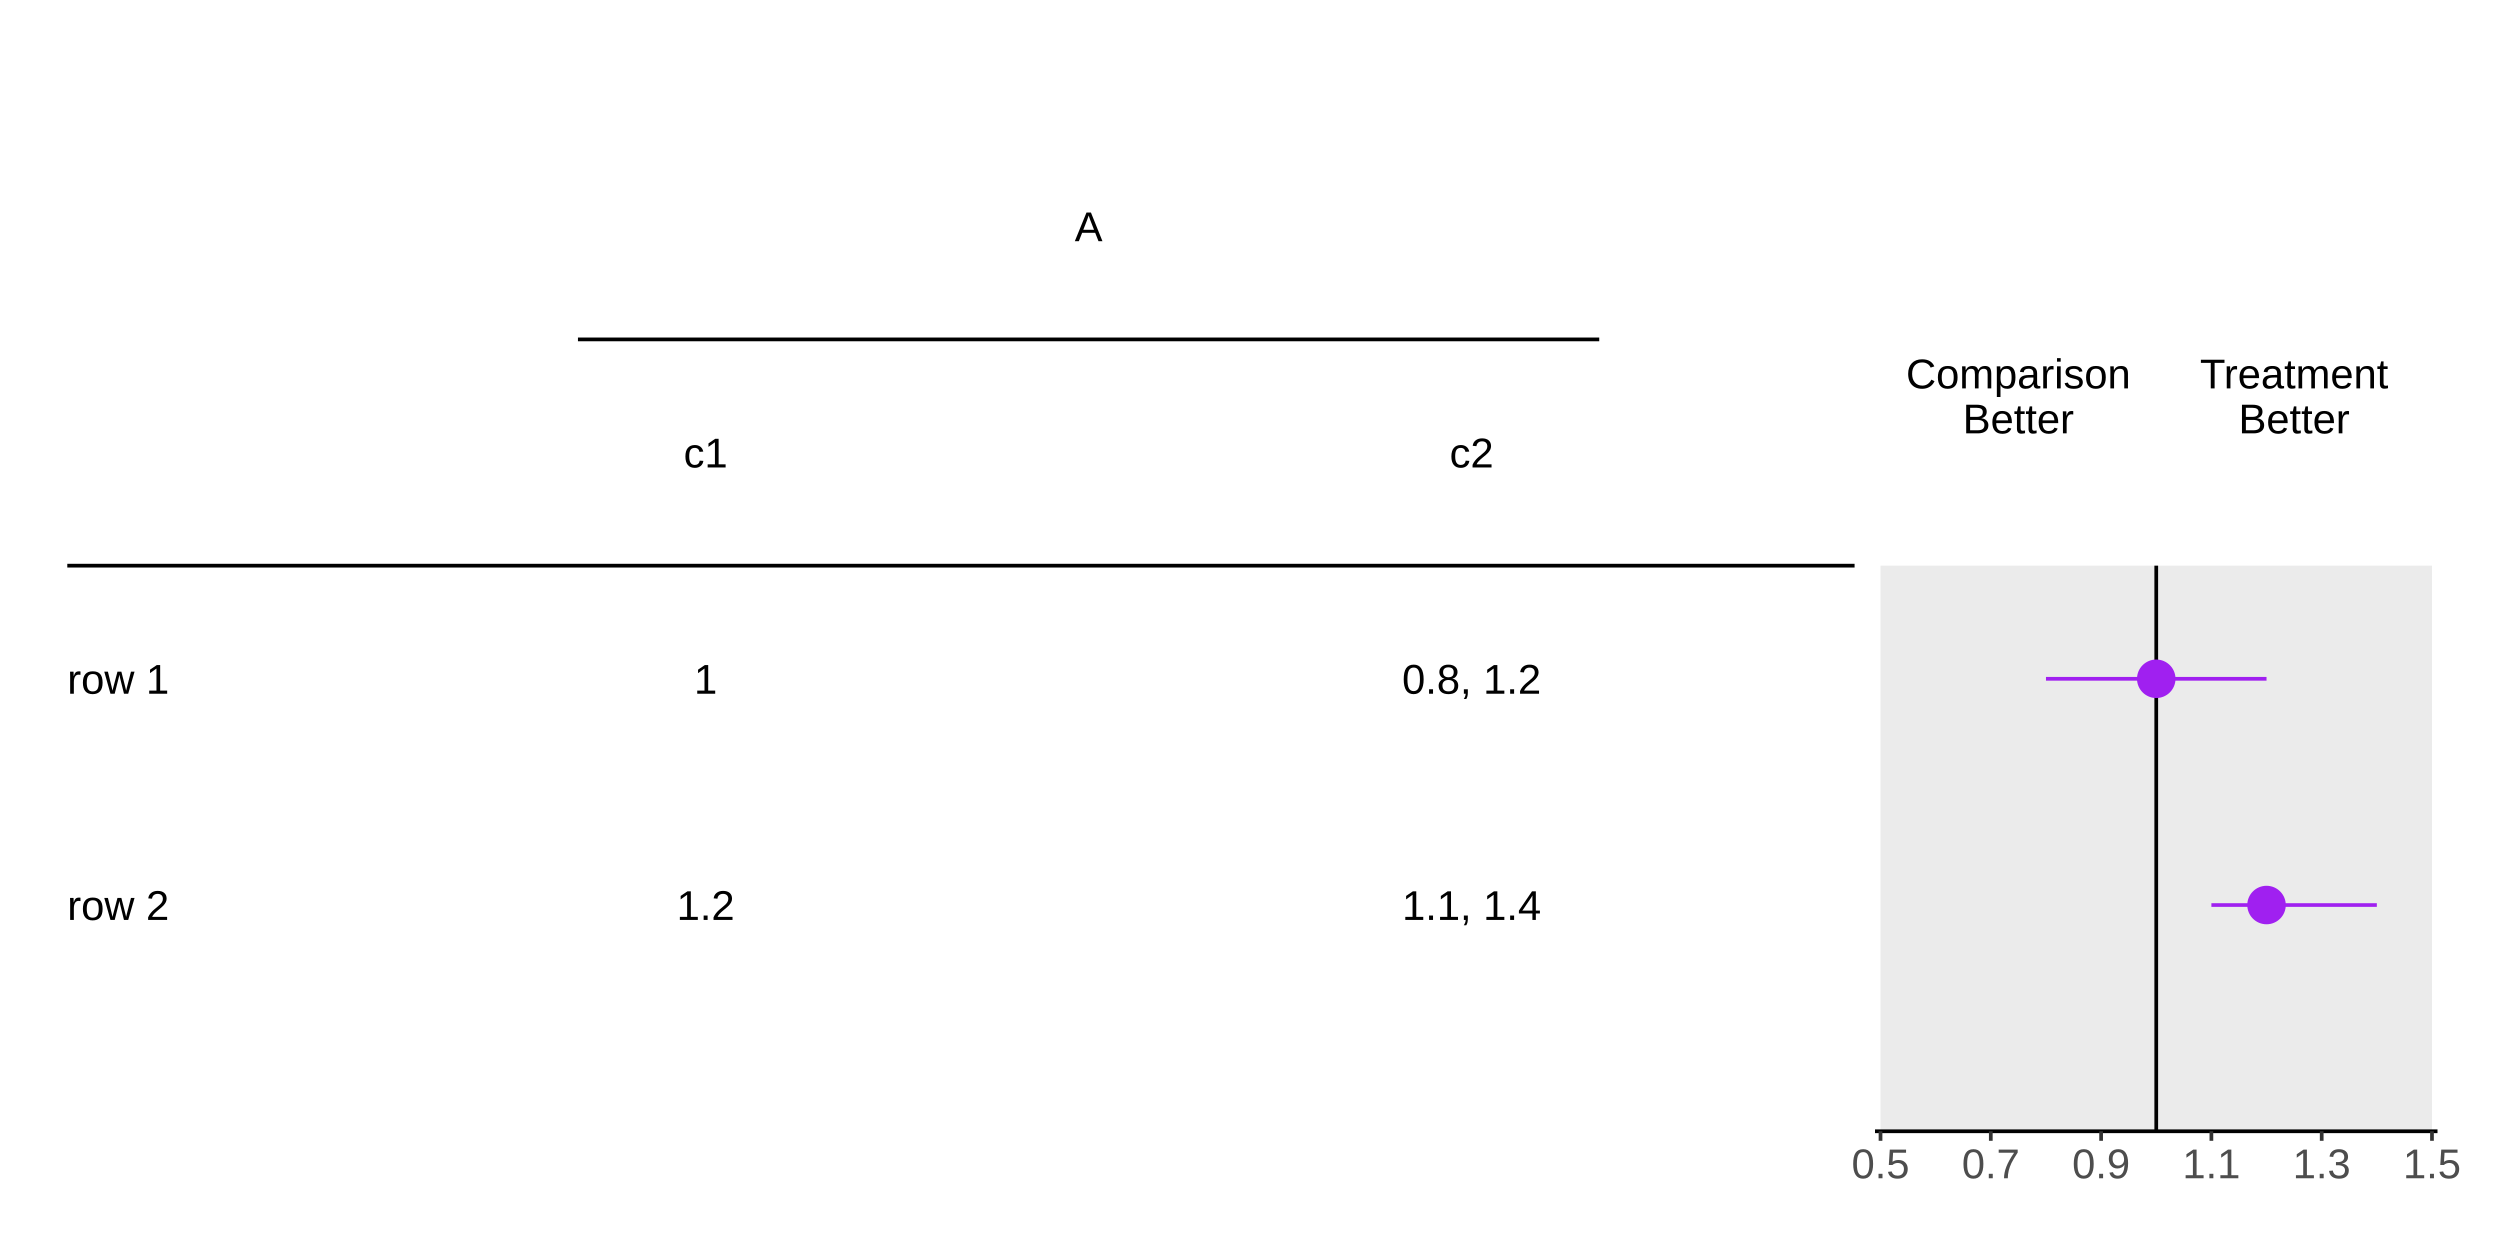
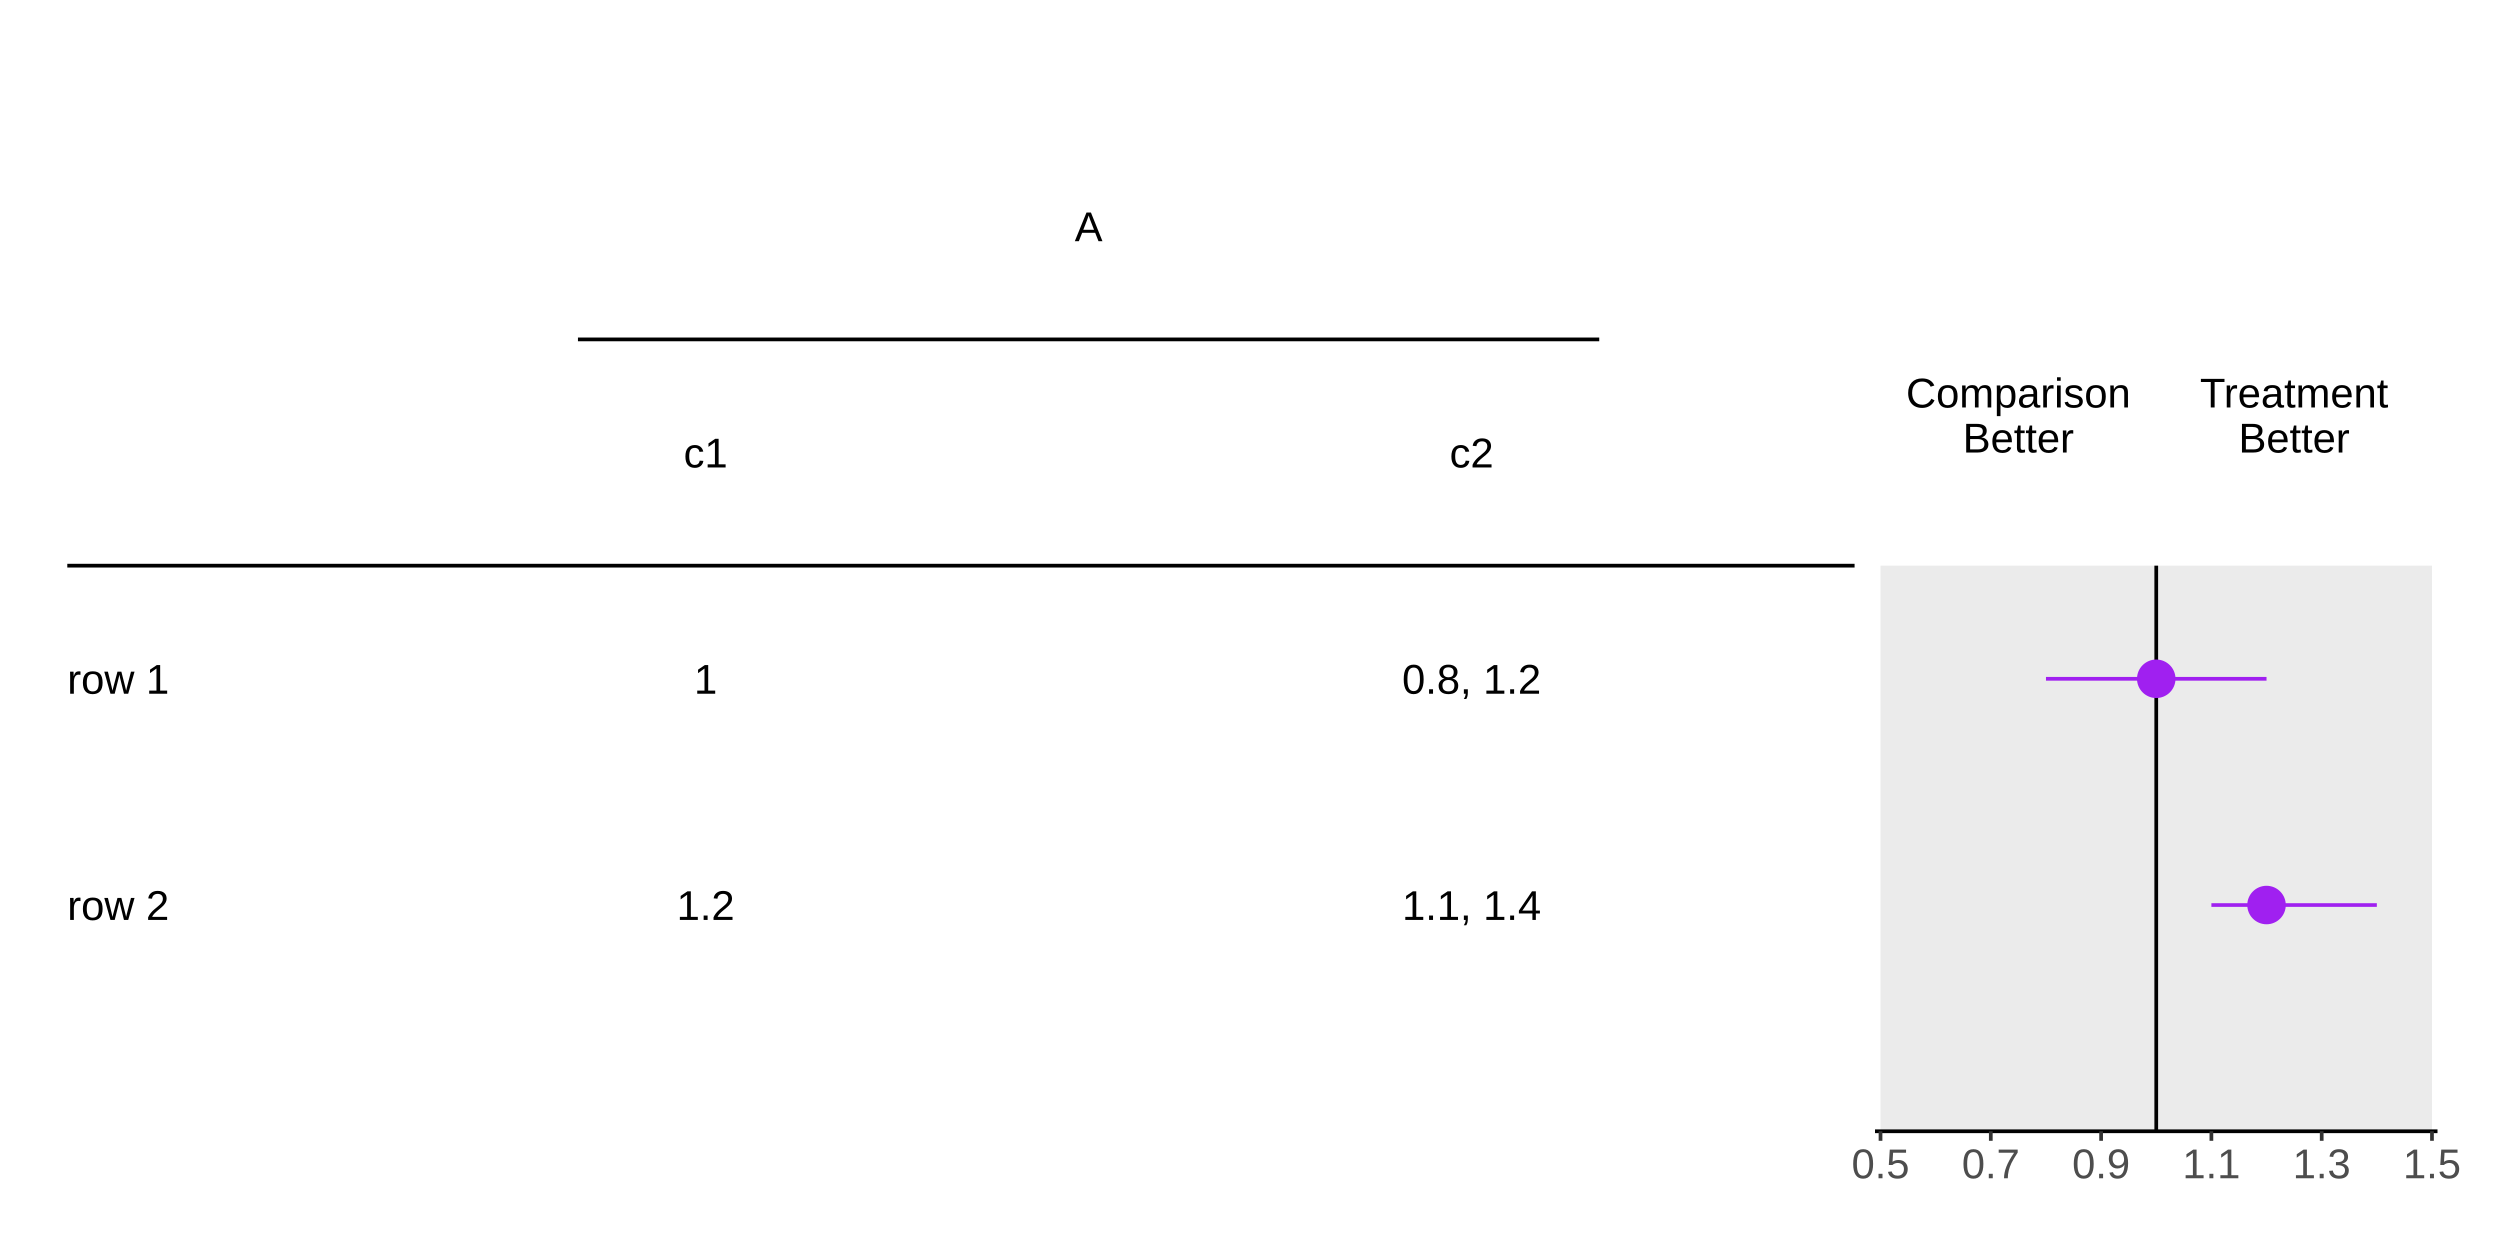
- <svg xmlns="http://www.w3.org/2000/svg" class="svglite" width="720.00pt" height="360.00pt" viewBox="0 0 720.00 360.00">
-   <defs>
-     <style type="text/css">
+ <svg xmlns="http://www.w3.org/2000/svg" width="720.00pt" height="360.00pt" viewBox="0 0 720.00 360.00">
+   <g class="svglite">
+     <defs>
+       <style type="text/css">
    .svglite line, .svglite polyline, .svglite polygon, .svglite path, .svglite rect, .svglite circle {
      fill: none;
      stroke: #000000;
      stroke-linecap: round;
      stroke-linejoin: round;
      stroke-miterlimit: 10.00;
    }
    .svglite text {
      white-space: pre;
    }
+     .svglite g.glyphgroup path {
+       fill: inherit;
+       stroke: none;
+     }
  </style>
-   </defs>
-   <rect width="100%" height="100%" style="stroke: none; fill: none;" />
-   <defs>
-     <clipPath id="cpMC4wMHw3MjAuMDB8MC4wMHwzNjAuMDA=">
-       <rect x="0.00" y="0.00" width="720.00" height="360.00" />
-     </clipPath>
-   </defs>
-   <g clip-path="url(#cpMC4wMHw3MjAuMDB8MC4wMHwzNjAuMDA=)">
+     </defs>
+     <rect width="100%" height="100%" style="stroke: none; fill: none;" />
+     <defs>
+       <clipPath id="cpMC4wMHw3MjAuMDB8MC4wMHwzNjAuMDA=">
+         <rect x="0.00" y="0.00" width="720.00" height="360.00" />
+       </clipPath>
+     </defs>
+     <g clip-path="url(#cpMC4wMHw3MjAuMDB8MC4wMHwzNjAuMDA=)">
</g>
-   <defs>
-     <clipPath id="cpMTMuNTB8NTQwLjAwfDAuMDB8MzI1Ljgx">
-       <rect x="13.50" y="0.00" width="526.50" height="325.81" />
-     </clipPath>
-   </defs>
-   <g clip-path="url(#cpMTMuNTB8NTQwLjAwfDAuMDB8MzI1Ljgx)">
-     <line x1="19.38" y1="162.91" x2="534.12" y2="162.91" style="stroke-width: 1.07; stroke-linecap: butt;" />
-     <text x="313.52" y="69.46" text-anchor="middle" style="font-size: 12.00px; font-family: &quot;Arial&quot;;" textLength="8.01px" lengthAdjust="spacingAndGlyphs">A</text>
-     <line x1="166.45" y1="97.74" x2="460.58" y2="97.74" style="stroke-width: 1.07; stroke-linecap: butt;" />
-     <text x="19.38" y="199.79" style="font-size: 12.00px; font-family: &quot;Arial&quot;;" textLength="29.35px" lengthAdjust="spacingAndGlyphs">row 1</text>
-     <text x="19.38" y="264.95" style="font-size: 12.00px; font-family: &quot;Arial&quot;;" textLength="29.35px" lengthAdjust="spacingAndGlyphs">row 2</text>
-     <text x="203.22" y="134.62" text-anchor="middle" style="font-size: 12.00px; font-family: &quot;Arial&quot;;" textLength="12.68px" lengthAdjust="spacingAndGlyphs">c1</text>
-     <text x="203.22" y="199.79" text-anchor="middle" style="font-size: 12.00px; font-family: &quot;Arial&quot;;" textLength="6.67px" lengthAdjust="spacingAndGlyphs">1</text>
-     <text x="203.22" y="264.95" text-anchor="middle" style="font-size: 12.00px; font-family: &quot;Arial&quot;;" textLength="16.68px" lengthAdjust="spacingAndGlyphs">1.2</text>
-     <text x="423.82" y="134.62" text-anchor="middle" style="font-size: 12.00px; font-family: &quot;Arial&quot;;" textLength="12.68px" lengthAdjust="spacingAndGlyphs">c2</text>
-     <text x="423.82" y="199.79" text-anchor="middle" style="font-size: 12.00px; font-family: &quot;Arial&quot;;" textLength="40.03px" lengthAdjust="spacingAndGlyphs">0.8, 1.2</text>
-     <text x="423.82" y="264.95" text-anchor="middle" style="font-size: 12.00px; font-family: &quot;Arial&quot;;" textLength="40.03px" lengthAdjust="spacingAndGlyphs">1.1, 1.4</text>
-   </g>
-   <g clip-path="url(#cpMC4wMHw3MjAuMDB8MC4wMHwzNjAuMDA=)">
+     <defs>
+       <clipPath id="cpMC4wMHw1NDAuMDB8MC4wMHwzNjAuMDA=">
+         <rect x="0.00" y="0.00" width="540.00" height="360.00" />
+       </clipPath>
+     </defs>
+     <g clip-path="url(#cpMC4wMHw1NDAuMDB8MC4wMHwzNjAuMDA=)">
+       <rect x="0.00" y="0.00" width="540.00" height="360.00" style="stroke-width: 0.00; stroke: none;" />
+     </g>
+     <g clip-path="url(#cpMC4wMHw3MjAuMDB8MC4wMHwzNjAuMDA=)">
</g>
-   <defs>
-     <clipPath id="cpNTQwLjAwfDcyMC4wMHwwLjAwfDM2MC4wMA==">
-       <rect x="540.00" y="0.00" width="180.00" height="360.00" />
-     </clipPath>
-   </defs>
-   <g clip-path="url(#cpNTQwLjAwfDcyMC4wMHwwLjAwfDM2MC4wMA==)">
-     <rect x="540.00" y="0.00" width="180.00" height="360.00" style="stroke-width: 1.07; stroke: none;" />
-   </g>
-   <g clip-path="url(#cpMC4wMHw3MjAuMDB8MC4wMHwzNjAuMDA=)">
-     <rect x="540.00" y="0.00" width="162.00" height="325.81" style="stroke-width: 1.07; stroke: none;" />
-     <rect x="541.59" y="162.91" width="158.82" height="162.91" style="stroke-width: 1.07; stroke: none; stroke-linecap: butt; stroke-linejoin: miter; fill: #EBEBEB;" />
-     <line x1="621.00" y1="325.81" x2="621.00" y2="162.91" style="stroke-width: 1.07; stroke-linecap: butt;" />
-     <text x="581.29" y="111.85" text-anchor="middle" style="font-size: 12.00px; font-family: &quot;Arial&quot;;" textLength="64.71px" lengthAdjust="spacingAndGlyphs">Comparison</text>
-     <text x="581.29" y="124.81" text-anchor="middle" style="font-size: 12.00px; font-family: &quot;Arial&quot;;" textLength="32.02px" lengthAdjust="spacingAndGlyphs">Better</text>
-     <text x="660.71" y="111.85" text-anchor="middle" style="font-size: 12.00px; font-family: &quot;Arial&quot;;" textLength="54.24px" lengthAdjust="spacingAndGlyphs">Treatment</text>
-     <text x="660.71" y="124.81" text-anchor="middle" style="font-size: 12.00px; font-family: &quot;Arial&quot;;" textLength="32.02px" lengthAdjust="spacingAndGlyphs">Better</text>
-     <circle cx="621.00" cy="195.49" r="5.19" style="stroke-width: 0.71; stroke: #A020F0; fill: #A020F0;" />
-     <circle cx="652.76" cy="260.65" r="5.19" style="stroke-width: 0.71; stroke: #A020F0; fill: #A020F0;" />
-     <line x1="589.24" y1="195.49" x2="652.76" y2="195.49" style="stroke-width: 1.07; stroke: #A020F0; stroke-linecap: butt;" />
-     <line x1="636.88" y1="260.65" x2="684.53" y2="260.65" style="stroke-width: 1.07; stroke: #A020F0; stroke-linecap: butt;" />
-     <polyline points="540.00,325.81 702.00,325.81 " style="stroke-width: 1.07; stroke-linecap: butt;" />
-     <polyline points="541.59,328.55 541.59,325.81 " style="stroke-width: 1.07; stroke: #333333; stroke-linecap: butt;" />
-     <polyline points="573.35,328.55 573.35,325.81 " style="stroke-width: 1.07; stroke: #333333; stroke-linecap: butt;" />
-     <polyline points="605.12,328.55 605.12,325.81 " style="stroke-width: 1.07; stroke: #333333; stroke-linecap: butt;" />
-     <polyline points="636.88,328.55 636.88,325.81 " style="stroke-width: 1.07; stroke: #333333; stroke-linecap: butt;" />
-     <polyline points="668.65,328.55 668.65,325.81 " style="stroke-width: 1.07; stroke: #333333; stroke-linecap: butt;" />
-     <polyline points="700.41,328.55 700.41,325.81 " style="stroke-width: 1.07; stroke: #333333; stroke-linecap: butt;" />
-     <text x="541.59" y="339.34" text-anchor="middle" style="font-size: 12.00px;fill: #4D4D4D; font-family: &quot;Arial&quot;;" textLength="16.68px" lengthAdjust="spacingAndGlyphs">0.5</text>
-     <text x="573.35" y="339.34" text-anchor="middle" style="font-size: 12.00px;fill: #4D4D4D; font-family: &quot;Arial&quot;;" textLength="16.68px" lengthAdjust="spacingAndGlyphs">0.7</text>
-     <text x="605.12" y="339.34" text-anchor="middle" style="font-size: 12.00px;fill: #4D4D4D; font-family: &quot;Arial&quot;;" textLength="16.68px" lengthAdjust="spacingAndGlyphs">0.9</text>
-     <text x="636.88" y="339.34" text-anchor="middle" style="font-size: 12.00px;fill: #4D4D4D; font-family: &quot;Arial&quot;;" textLength="16.68px" lengthAdjust="spacingAndGlyphs">1.1</text>
-     <text x="668.65" y="339.34" text-anchor="middle" style="font-size: 12.00px;fill: #4D4D4D; font-family: &quot;Arial&quot;;" textLength="16.68px" lengthAdjust="spacingAndGlyphs">1.3</text>
-     <text x="700.41" y="339.34" text-anchor="middle" style="font-size: 12.00px;fill: #4D4D4D; font-family: &quot;Arial&quot;;" textLength="16.68px" lengthAdjust="spacingAndGlyphs">1.5</text>
+     <defs>
+       <clipPath id="cpMTMuNTB8NTQwLjAwfDAuMDB8MzI1Ljgx">
+         <rect x="13.50" y="0.00" width="526.50" height="325.81" />
+       </clipPath>
+     </defs>
+     <g clip-path="url(#cpMTMuNTB8NTQwLjAwfDAuMDB8MzI1Ljgx)">
+       <line x1="19.38" y1="162.91" x2="534.12" y2="162.91" style="stroke-width: 1.07; stroke-linecap: butt;" />
+       <text x="313.52" y="69.46" text-anchor="middle" style="font-size: 12.00px; font-family: &quot;Arial&quot;;" textLength="8.00px" lengthAdjust="spacingAndGlyphs">A</text>
+       <line x1="166.45" y1="97.74" x2="460.58" y2="97.74" style="stroke-width: 1.07; stroke-linecap: butt;" />
+       <text x="19.38" y="199.79" style="font-size: 12.00px; font-family: &quot;Arial&quot;;" textLength="29.34px" lengthAdjust="spacingAndGlyphs">row 1</text>
+       <text x="19.38" y="264.95" style="font-size: 12.00px; font-family: &quot;Arial&quot;;" textLength="29.34px" lengthAdjust="spacingAndGlyphs">row 2</text>
+       <text x="203.22" y="134.62" text-anchor="middle" style="font-size: 12.00px; font-family: &quot;Arial&quot;;" textLength="12.67px" lengthAdjust="spacingAndGlyphs">c1</text>
+       <text x="203.22" y="199.79" text-anchor="middle" style="font-size: 12.00px; font-family: &quot;Arial&quot;;" textLength="6.67px" lengthAdjust="spacingAndGlyphs">1</text>
+       <text x="203.22" y="264.95" text-anchor="middle" style="font-size: 12.00px; font-family: &quot;Arial&quot;;" textLength="16.67px" lengthAdjust="spacingAndGlyphs">1.2</text>
+       <text x="423.82" y="134.62" text-anchor="middle" style="font-size: 12.00px; font-family: &quot;Arial&quot;;" textLength="12.67px" lengthAdjust="spacingAndGlyphs">c2</text>
+       <text x="423.82" y="199.79" text-anchor="middle" style="font-size: 12.00px; font-family: &quot;Arial&quot;;" textLength="40.00px" lengthAdjust="spacingAndGlyphs">0.8, 1.2</text>
+       <text x="423.82" y="264.95" text-anchor="middle" style="font-size: 12.00px; font-family: &quot;Arial&quot;;" textLength="40.00px" lengthAdjust="spacingAndGlyphs">1.1, 1.4</text>
+     </g>
+     <g clip-path="url(#cpMC4wMHw3MjAuMDB8MC4wMHwzNjAuMDA=)">
+ </g>
+     <defs>
+       <clipPath id="cpNTQwLjAwfDcyMC4wMHwwLjAwfDM2MC4wMA==">
+         <rect x="540.00" y="0.00" width="180.00" height="360.00" />
+       </clipPath>
+     </defs>
+     <g clip-path="url(#cpNTQwLjAwfDcyMC4wMHwwLjAwfDM2MC4wMA==)">
+       <rect x="540.00" y="0.00" width="180.00" height="360.00" style="stroke-width: 1.07; stroke: none;" />
+     </g>
+     <g clip-path="url(#cpMC4wMHw3MjAuMDB8MC4wMHwzNjAuMDA=)">
+       <rect x="540.00" y="0.00" width="162.00" height="325.81" style="stroke-width: 1.07; stroke: none;" />
+       <rect x="541.59" y="162.91" width="158.82" height="162.91" style="stroke-width: 1.07; stroke: none; stroke-linecap: butt; stroke-linejoin: miter; fill: #EBEBEB;" />
+       <line x1="621.00" y1="325.81" x2="621.00" y2="162.91" style="stroke-width: 1.07; stroke-linecap: butt;" />
+       <text x="581.29" y="117.36" text-anchor="middle" style="font-size: 12.00px; font-family: &quot;Arial&quot;;" textLength="64.70px" lengthAdjust="spacingAndGlyphs">Comparison</text>
+       <text x="581.29" y="130.32" text-anchor="middle" style="font-size: 12.00px; font-family: &quot;Arial&quot;;" textLength="32.00px" lengthAdjust="spacingAndGlyphs">Better</text>
+       <text x="660.71" y="117.36" text-anchor="middle" style="font-size: 12.00px; font-family: &quot;Arial&quot;;" textLength="54.23px" lengthAdjust="spacingAndGlyphs">Treatment</text>
+       <text x="660.71" y="130.32" text-anchor="middle" style="font-size: 12.00px; font-family: &quot;Arial&quot;;" textLength="32.00px" lengthAdjust="spacingAndGlyphs">Better</text>
+       <circle cx="621.00" cy="195.49" r="5.19" style="stroke-width: 0.71; stroke: #A020F0; fill: #A020F0;" />
+       <circle cx="652.76" cy="260.65" r="5.19" style="stroke-width: 0.71; stroke: #A020F0; fill: #A020F0;" />
+       <line x1="589.24" y1="195.49" x2="652.76" y2="195.49" style="stroke-width: 1.07; stroke: #A020F0; stroke-linecap: butt;" />
+       <line x1="636.88" y1="260.65" x2="684.53" y2="260.65" style="stroke-width: 1.07; stroke: #A020F0; stroke-linecap: butt;" />
+       <polyline points="540.00,325.81 702.00,325.81 " style="stroke-width: 1.07; stroke-linecap: butt;" />
+       <polyline points="541.59,328.55 541.59,325.81 " style="stroke-width: 1.07; stroke: #333333; stroke-linecap: butt;" />
+       <polyline points="573.35,328.55 573.35,325.81 " style="stroke-width: 1.07; stroke: #333333; stroke-linecap: butt;" />
+       <polyline points="605.12,328.55 605.12,325.81 " style="stroke-width: 1.07; stroke: #333333; stroke-linecap: butt;" />
+       <polyline points="636.88,328.55 636.88,325.81 " style="stroke-width: 1.07; stroke: #333333; stroke-linecap: butt;" />
+       <polyline points="668.65,328.55 668.65,325.81 " style="stroke-width: 1.07; stroke: #333333; stroke-linecap: butt;" />
+       <polyline points="700.41,328.55 700.41,325.81 " style="stroke-width: 1.07; stroke: #333333; stroke-linecap: butt;" />
+       <text x="541.59" y="339.34" text-anchor="middle" style="font-size: 12.00px;fill: #4D4D4D; font-family: &quot;Arial&quot;;" textLength="16.67px" lengthAdjust="spacingAndGlyphs">0.5</text>
+       <text x="573.35" y="339.34" text-anchor="middle" style="font-size: 12.00px;fill: #4D4D4D; font-family: &quot;Arial&quot;;" textLength="16.67px" lengthAdjust="spacingAndGlyphs">0.7</text>
+       <text x="605.12" y="339.34" text-anchor="middle" style="font-size: 12.00px;fill: #4D4D4D; font-family: &quot;Arial&quot;;" textLength="16.67px" lengthAdjust="spacingAndGlyphs">0.9</text>
+       <text x="636.88" y="339.34" text-anchor="middle" style="font-size: 12.00px;fill: #4D4D4D; font-family: &quot;Arial&quot;;" textLength="16.67px" lengthAdjust="spacingAndGlyphs">1.1</text>
+       <text x="668.65" y="339.34" text-anchor="middle" style="font-size: 12.00px;fill: #4D4D4D; font-family: &quot;Arial&quot;;" textLength="16.67px" lengthAdjust="spacingAndGlyphs">1.3</text>
+       <text x="700.41" y="339.34" text-anchor="middle" style="font-size: 12.00px;fill: #4D4D4D; font-family: &quot;Arial&quot;;" textLength="16.67px" lengthAdjust="spacingAndGlyphs">1.5</text>
+     </g>
  </g>
</svg>
